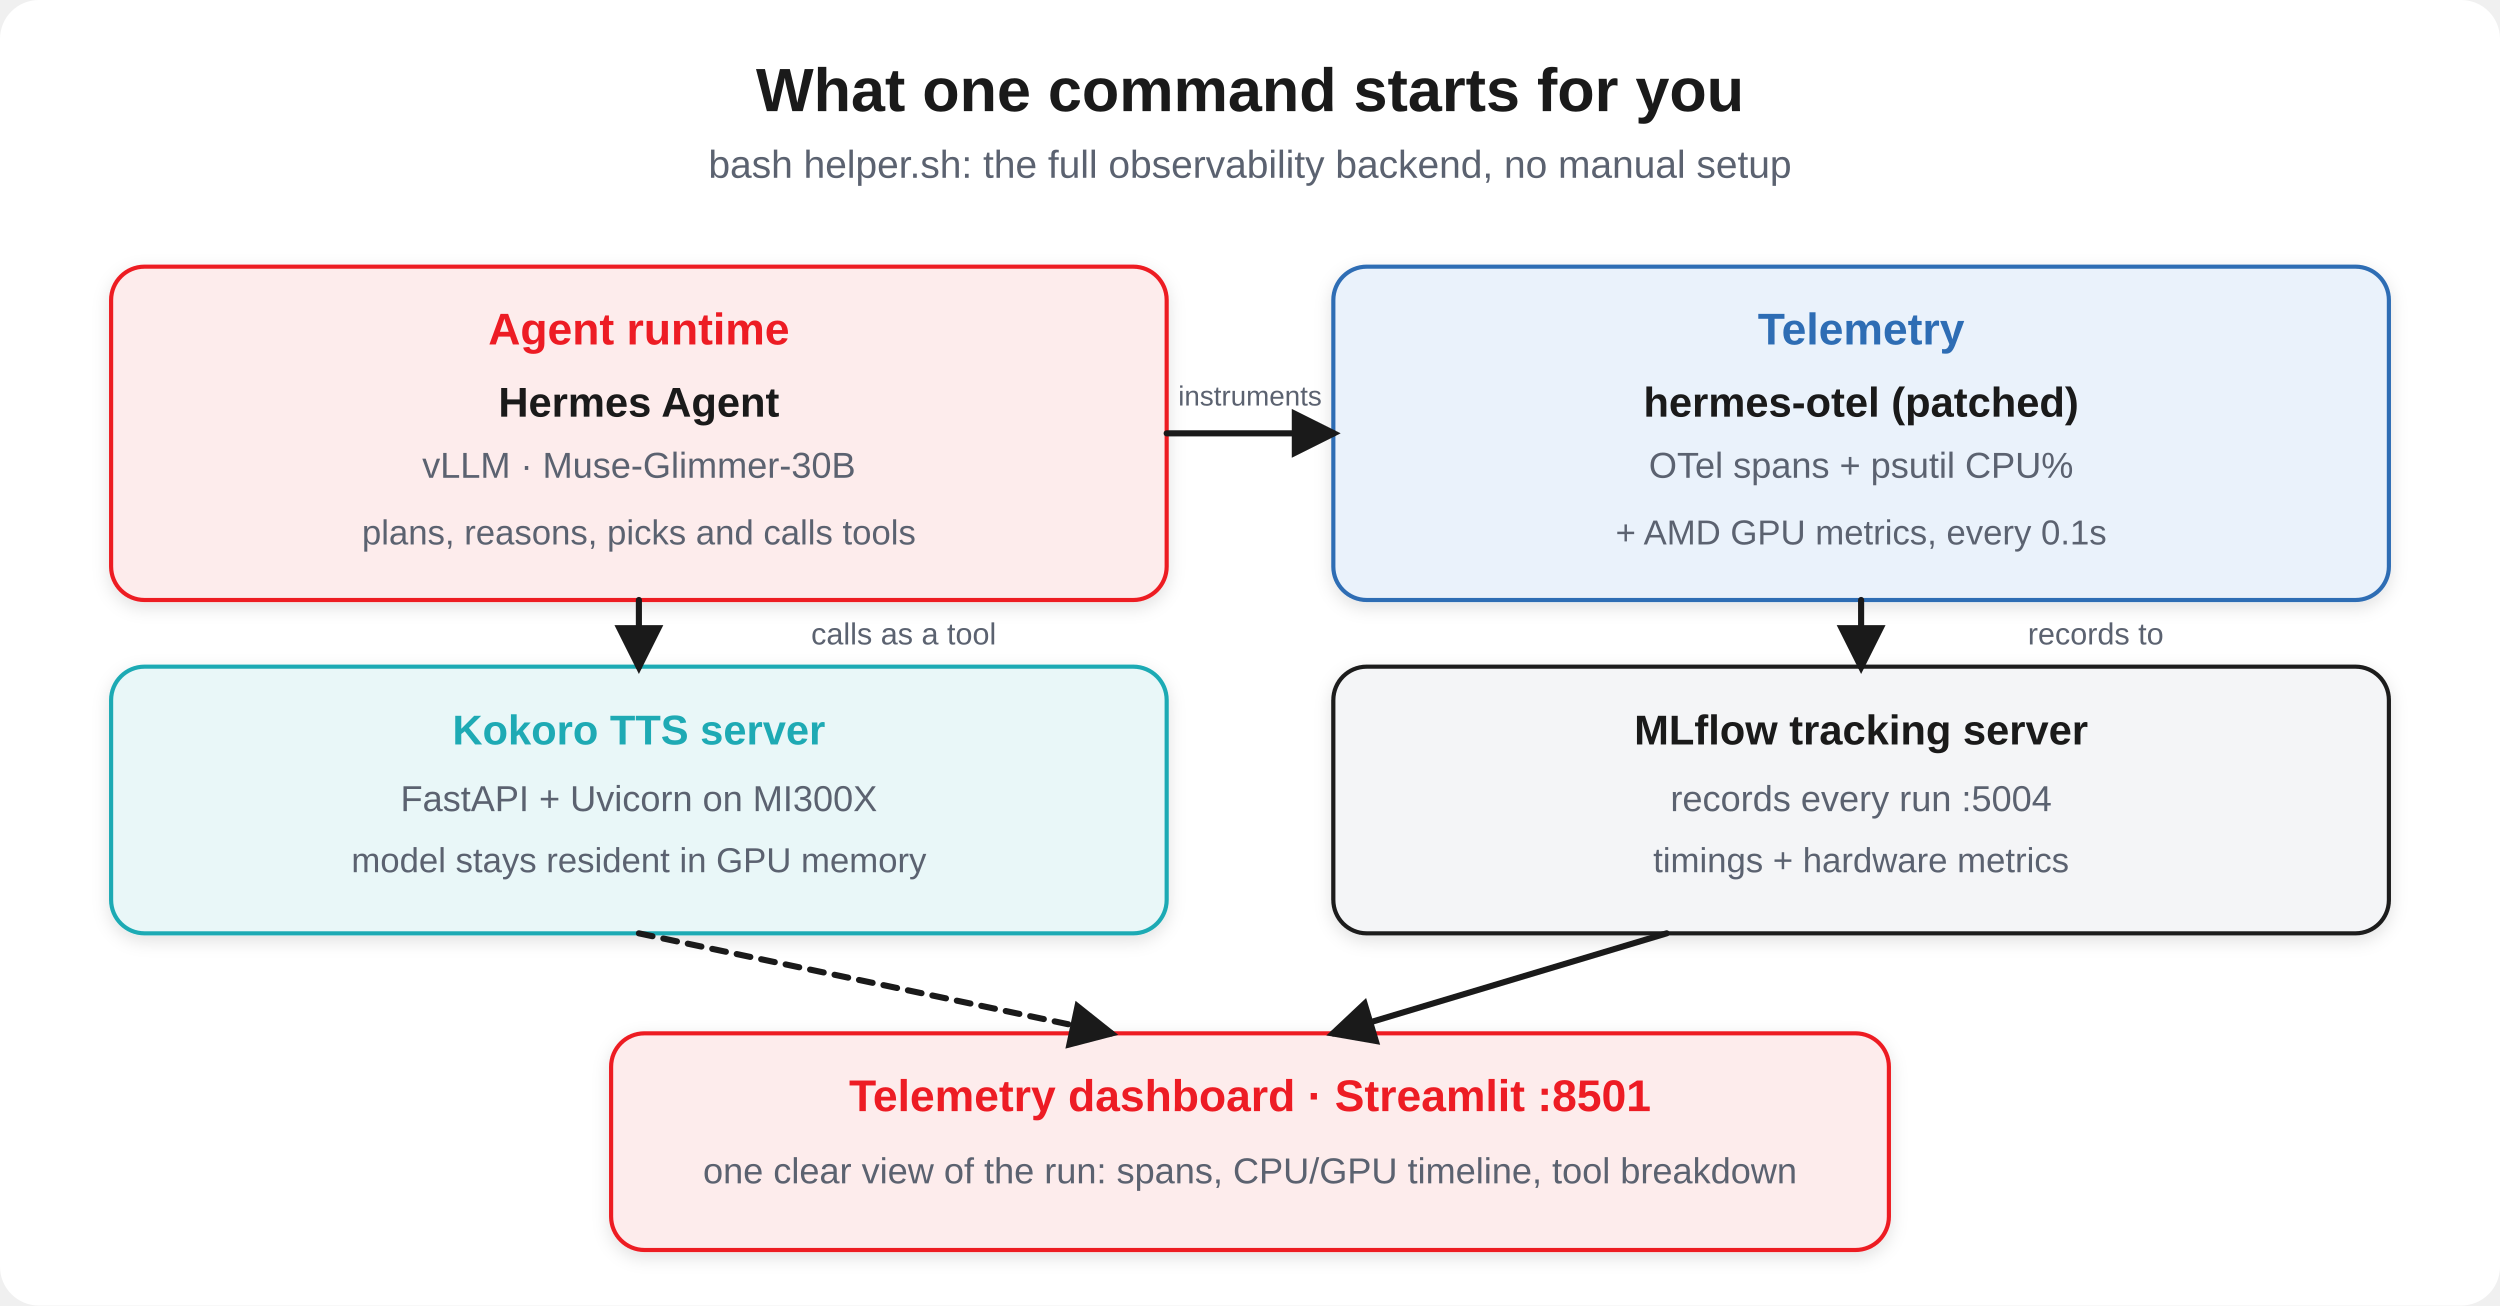
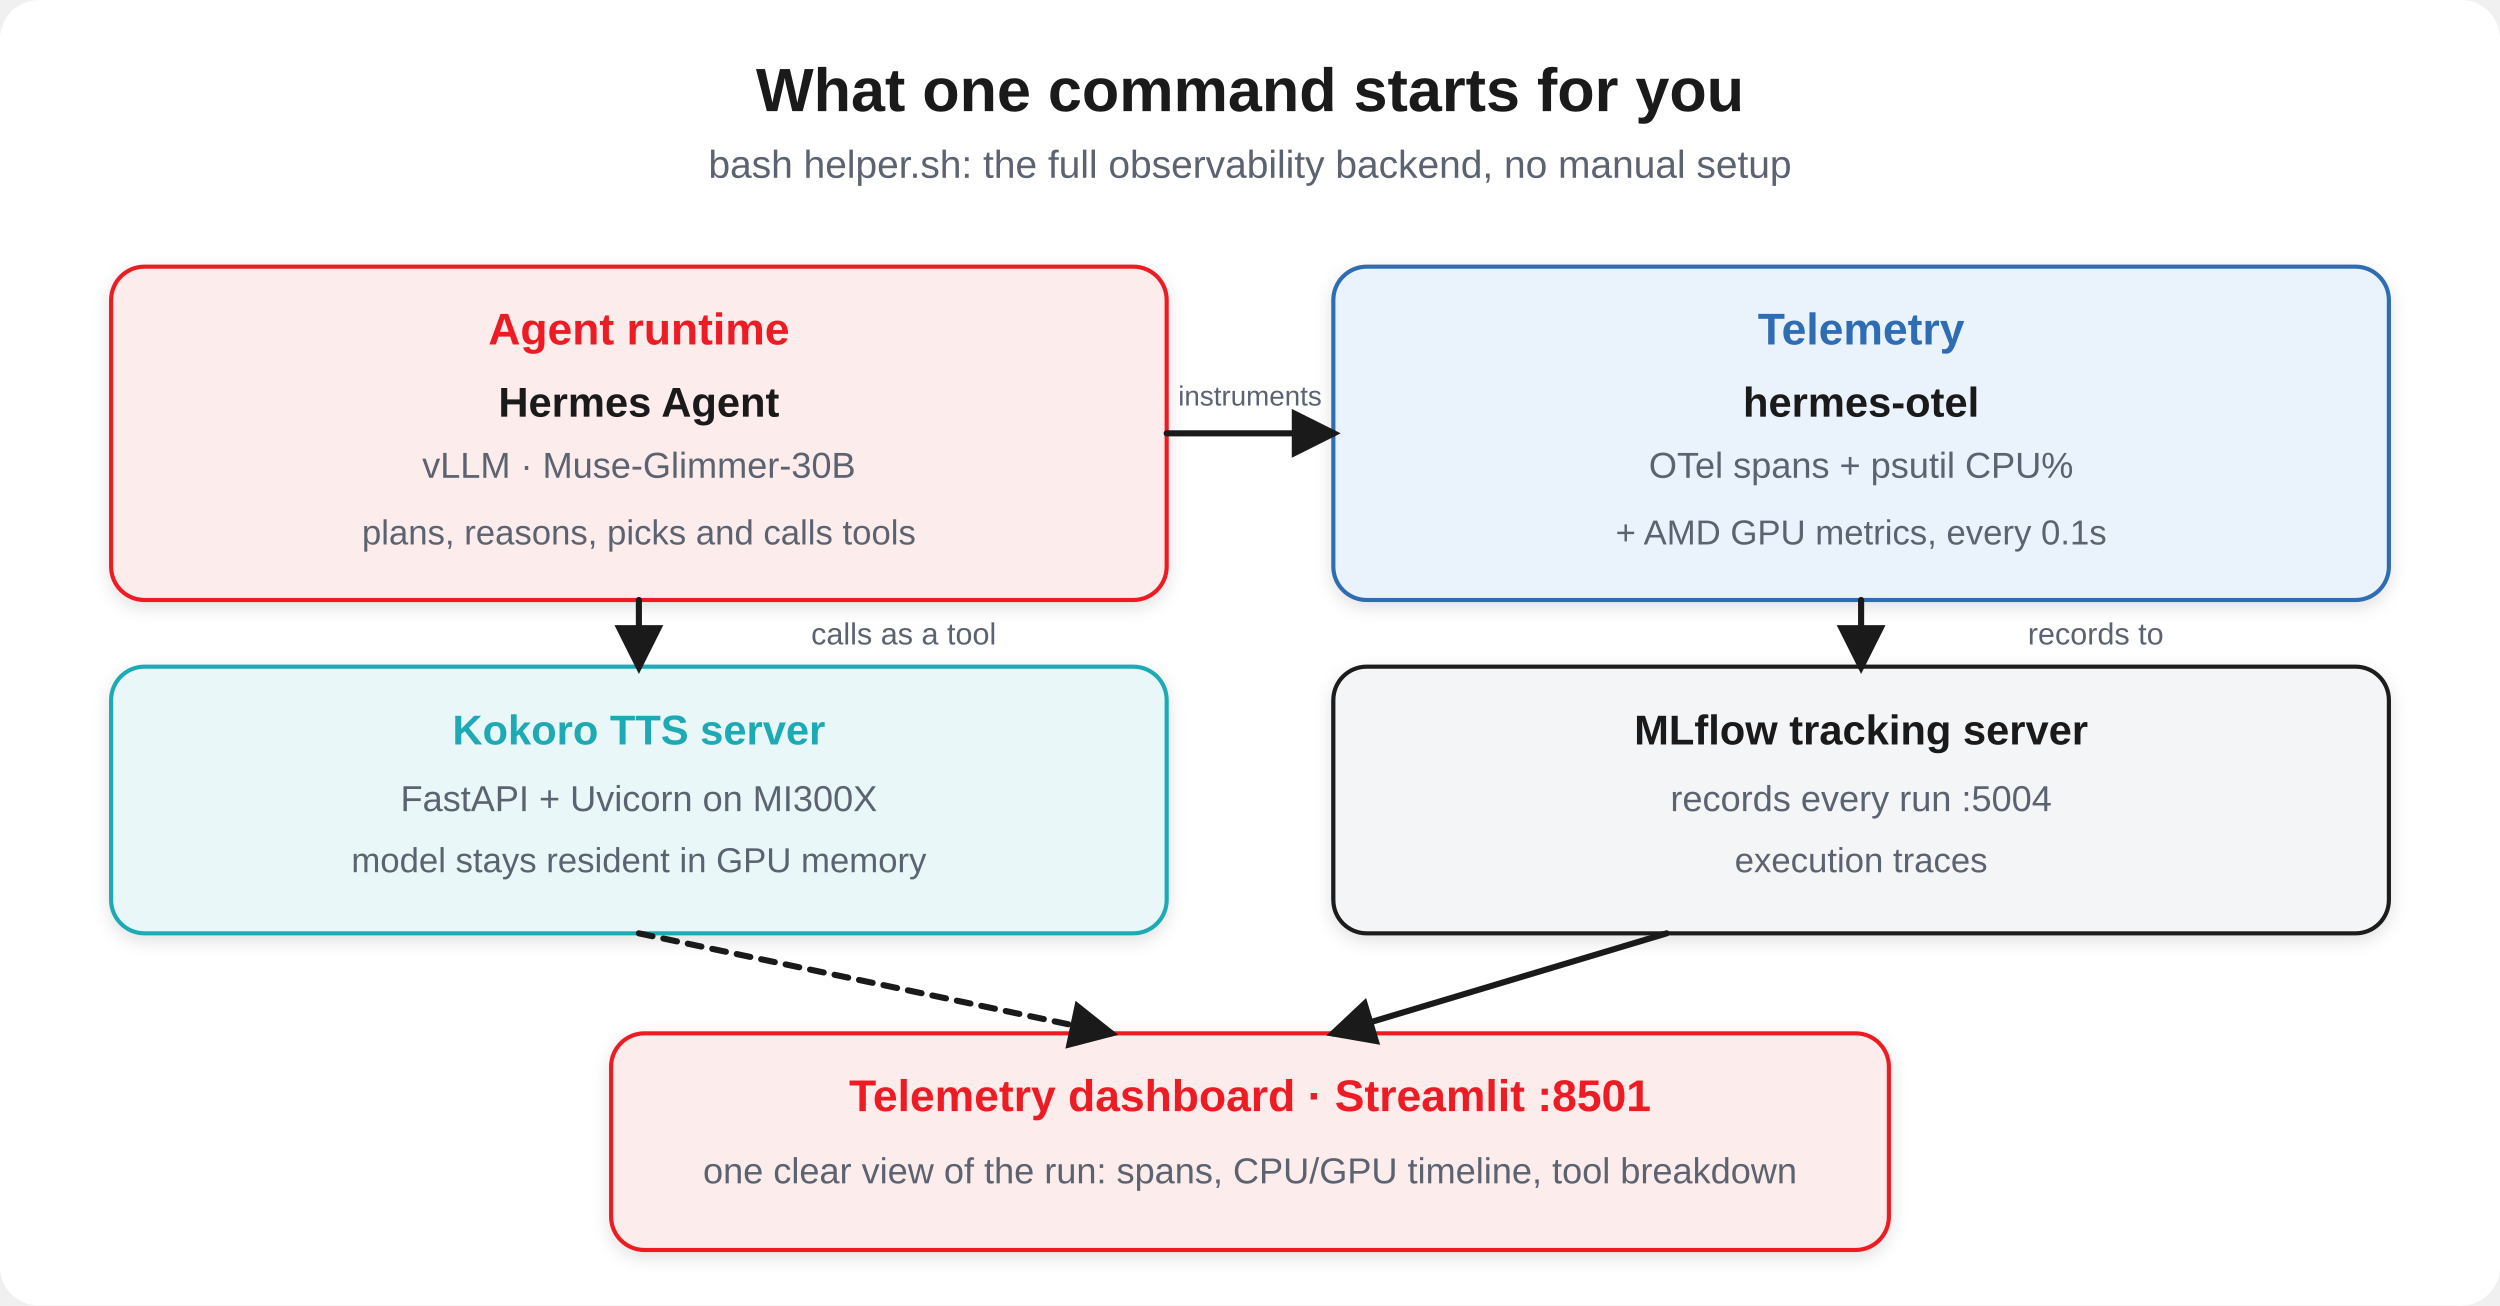
<svg xmlns="http://www.w3.org/2000/svg" width="900" height="470" viewBox="0 0 900 470" font-family="Liberation Sans, Arial, Helvetica, sans-serif">
  <defs>
    <filter id="shadow" x="-20%" y="-20%" width="140%" height="140%">
      <feDropShadow dx="0" dy="2" stdDeviation="3" flood-color="#0B1020" flood-opacity="0.12" />
    </filter>
    <marker id="arrow" viewBox="0 0 10 10" refX="8.5" refY="5" markerWidth="8" markerHeight="8" orient="auto">
      <path d="M 0 0 L 10 5 L 0 10 z" fill="#1A1A1A" />
    </marker>
    <marker id="arrowred" viewBox="0 0 10 10" refX="8.5" refY="5" markerWidth="8" markerHeight="8" orient="auto">
      <path d="M 0 0 L 10 5 L 0 10 z" fill="#ED1C24" />
    </marker>
  </defs>
  <rect x="0" y="0" width="900" height="470" rx="14" fill="#FFFFFF" />
  <text x="450.0" y="40" font-size="22" fill="#1A1A1A" font-weight="bold" text-anchor="middle" font-family="Liberation Sans, Arial, Helvetica, sans-serif">What one command starts for you</text>
  <text x="450.0" y="64" font-size="14" fill="#5B6270" font-weight="normal" text-anchor="middle" font-family="Liberation Sans, Arial, Helvetica, sans-serif">bash helper.sh: the full observability backend, no manual setup</text>
  <rect x="40" y="96" width="380" height="120" rx="12" fill="#FDECEC" stroke="#ED1C24" stroke-width="1.5" filter="url(#shadow)" />
  <text x="230" y="124" font-size="16" fill="#ED1C24" font-weight="bold" text-anchor="middle" font-family="Liberation Sans, Arial, Helvetica, sans-serif">Agent runtime</text>
  <text x="230" y="150" font-size="15" fill="#1A1A1A" font-weight="bold" text-anchor="middle" font-family="Liberation Sans, Arial, Helvetica, sans-serif">Hermes Agent</text>
  <text x="230" y="172" font-size="13" fill="#5B6270" font-weight="normal" text-anchor="middle" font-family="Liberation Sans, Arial, Helvetica, sans-serif">vLLM · Muse-Glimmer-30B</text>
  <text x="230" y="196" font-size="12.5" fill="#5B6270" font-weight="normal" text-anchor="middle" font-family="Liberation Sans, Arial, Helvetica, sans-serif">plans, reasons, picks and calls tools</text>
  <rect x="480" y="96" width="380" height="120" rx="12" fill="#EAF2FB" stroke="#2E6DB4" stroke-width="1.5" filter="url(#shadow)" />
  <text x="670" y="124" font-size="16" fill="#2E6DB4" font-weight="bold" text-anchor="middle" font-family="Liberation Sans, Arial, Helvetica, sans-serif">Telemetry</text>
-   <text x="670" y="150" font-size="15" fill="#1A1A1A" font-weight="bold" text-anchor="middle" font-family="Liberation Sans, Arial, Helvetica, sans-serif">hermes-otel (patched)</text>
+   <text x="670" y="150" font-size="15" fill="#1A1A1A" font-weight="bold" text-anchor="middle" font-family="Liberation Sans, Arial, Helvetica, sans-serif">hermes-otel</text>
  <text x="670" y="172" font-size="13" fill="#5B6270" font-weight="normal" text-anchor="middle" font-family="Liberation Sans, Arial, Helvetica, sans-serif">OTel spans + psutil CPU%</text>
  <text x="670" y="196" font-size="12.5" fill="#5B6270" font-weight="normal" text-anchor="middle" font-family="Liberation Sans, Arial, Helvetica, sans-serif">+ AMD GPU metrics, every 0.1s</text>
  <text x="450" y="146" font-size="10" fill="#5B6270" font-weight="normal" text-anchor="middle" font-family="Liberation Sans, Arial, Helvetica, sans-serif">instruments</text>
  <line x1="420" y1="156" x2="480" y2="156" stroke="#1A1A1A" stroke-width="2.2" stroke-linecap="round" marker-end="url(#arrow)" />
  <rect x="40" y="240" width="380" height="96" rx="12" fill="#E9F7F8" stroke="#1EAAB4" stroke-width="1.5" filter="url(#shadow)" />
  <text x="230" y="268" font-size="15" fill="#1EAAB4" font-weight="bold" text-anchor="middle" font-family="Liberation Sans, Arial, Helvetica, sans-serif">Kokoro TTS server</text>
  <text x="230" y="292" font-size="13" fill="#5B6270" font-weight="normal" text-anchor="middle" font-family="Liberation Sans, Arial, Helvetica, sans-serif">FastAPI + Uvicorn on MI300X</text>
  <text x="230" y="314" font-size="12.5" fill="#5B6270" font-weight="normal" text-anchor="middle" font-family="Liberation Sans, Arial, Helvetica, sans-serif">model stays resident in GPU memory</text>
  <line x1="230" y1="216" x2="230" y2="240" stroke="#1A1A1A" stroke-width="2.2" stroke-linecap="round" marker-end="url(#arrow)" />
  <text x="292" y="232" font-size="11" fill="#5B6270" font-weight="normal" text-anchor="start" font-family="Liberation Sans, Arial, Helvetica, sans-serif">calls as a tool</text>
  <rect x="480" y="240" width="380" height="96" rx="12" fill="#F4F5F7" stroke="#1A1A1A" stroke-width="1.5" filter="url(#shadow)" />
  <text x="670" y="268" font-size="15" fill="#1A1A1A" font-weight="bold" text-anchor="middle" font-family="Liberation Sans, Arial, Helvetica, sans-serif">MLflow tracking server</text>
  <text x="670" y="292" font-size="13" fill="#5B6270" font-weight="normal" text-anchor="middle" font-family="Liberation Sans, Arial, Helvetica, sans-serif">records every run :5004</text>
-   <text x="670" y="314" font-size="12.5" fill="#5B6270" font-weight="normal" text-anchor="middle" font-family="Liberation Sans, Arial, Helvetica, sans-serif">timings + hardware metrics</text>
+   <text x="670" y="314" font-size="12.5" fill="#5B6270" font-weight="normal" text-anchor="middle" font-family="Liberation Sans, Arial, Helvetica, sans-serif">execution traces</text>
  <text x="730" y="232" font-size="11" fill="#5B6270" font-weight="normal" text-anchor="start" font-family="Liberation Sans, Arial, Helvetica, sans-serif">records to</text>
  <line x1="670" y1="216" x2="670" y2="240" stroke="#1A1A1A" stroke-width="2.2" stroke-linecap="round" marker-end="url(#arrow)" />
  <rect x="220" y="372" width="460" height="78" rx="12" fill="#FDECEC" stroke="#ED1C24" stroke-width="1.5" filter="url(#shadow)" />
  <text x="450" y="400" font-size="16" fill="#ED1C24" font-weight="bold" text-anchor="middle" font-family="Liberation Sans, Arial, Helvetica, sans-serif">Telemetry dashboard  ·  Streamlit :8501</text>
  <text x="450" y="426" font-size="13" fill="#5B6270" font-weight="normal" text-anchor="middle" font-family="Liberation Sans, Arial, Helvetica, sans-serif">one clear view of the run: spans, CPU/GPU timeline, tool breakdown</text>
  <line x1="600" y1="336" x2="480" y2="372" stroke="#1A1A1A" stroke-width="2.2" stroke-linecap="round" marker-end="url(#arrow)" />
  <line x1="230" y1="336" x2="400" y2="372" stroke="#1A1A1A" stroke-width="2.2" stroke-linecap="round" stroke-dasharray="5 4" marker-end="url(#arrow)" />
</svg>
